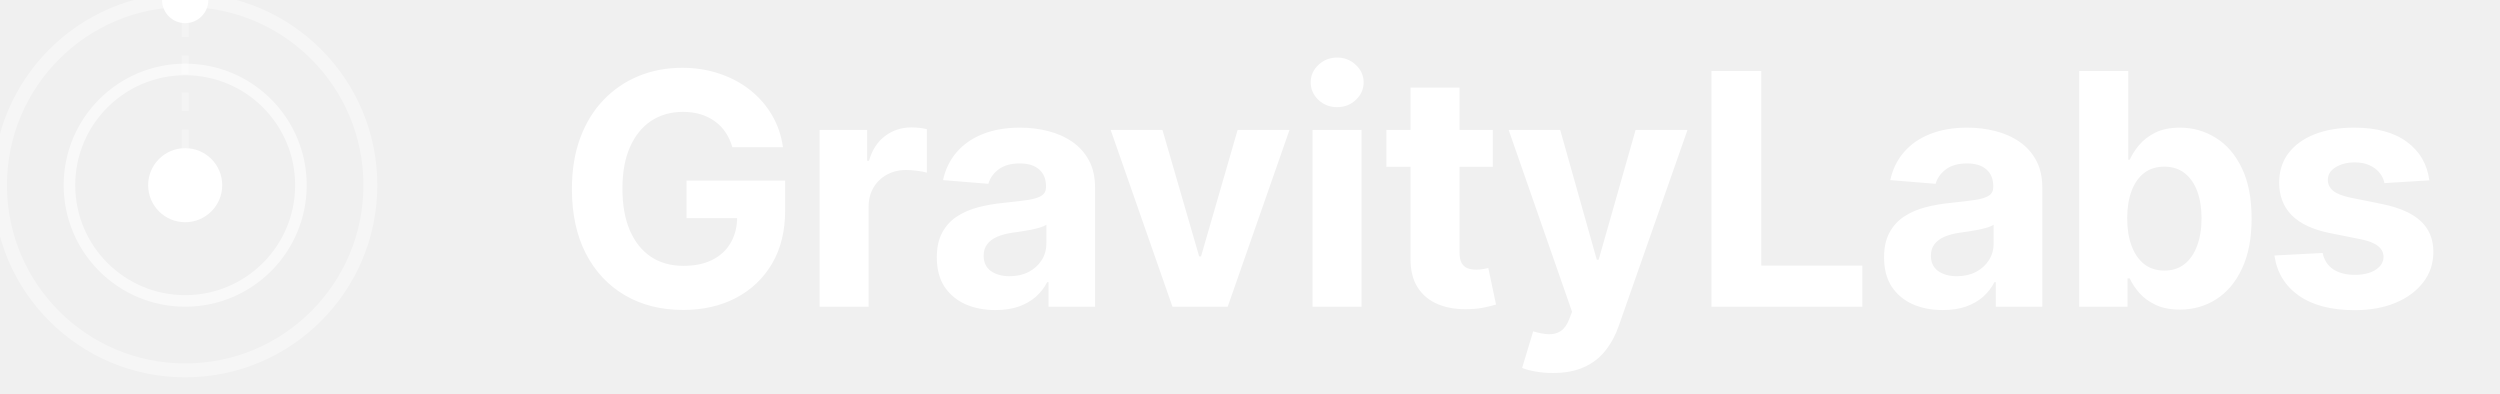
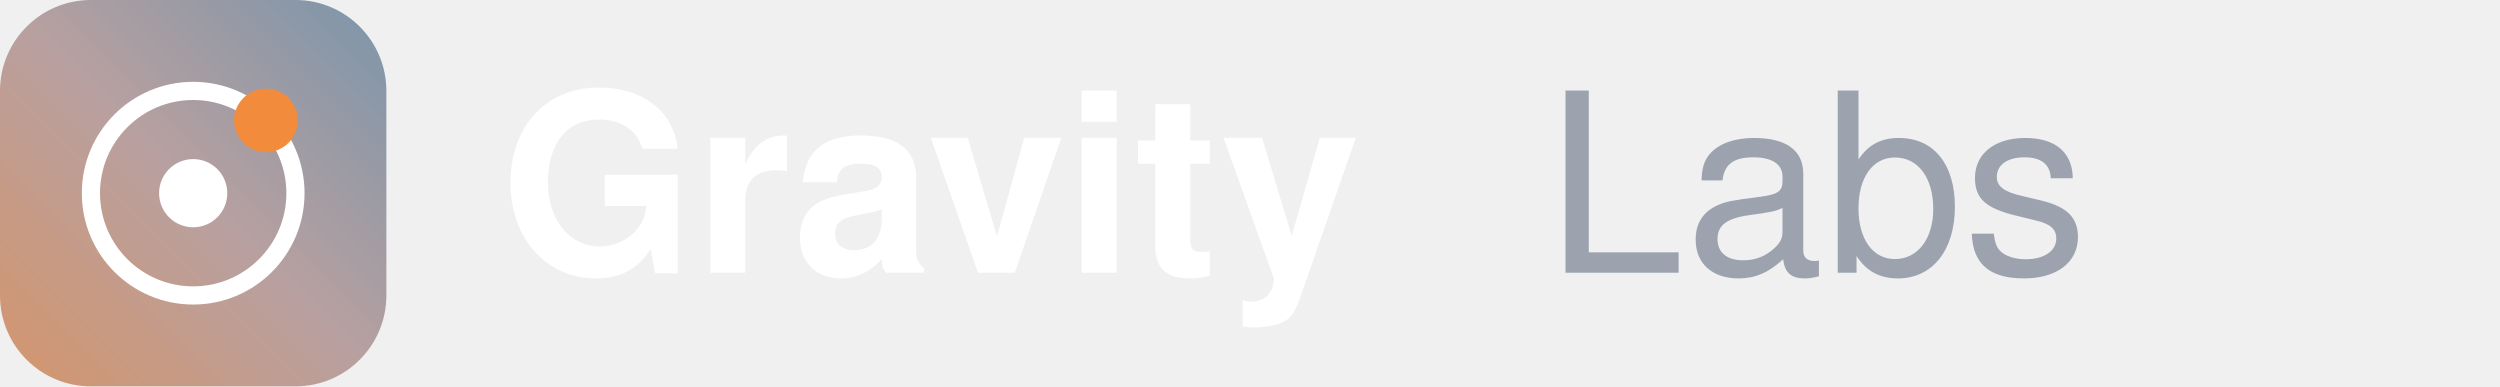
- <svg xmlns="http://www.w3.org/2000/svg" width="216" height="34" viewBox="0 0 216 34" fill="none">
-   <path opacity="0.4" d="M16 32C24.837 32 32 24.837 32 16C32 7.163 24.837 0 16 0C7.163 0 0 7.163 0 16C0 24.837 7.163 32 16 32Z" stroke="white" stroke-width="1.2" />
-   <path opacity="0.6" d="M16 26C21.523 26 26 21.523 26 16C26 10.477 21.523 6 16 6C10.477 6 6 10.477 6 16C6 21.523 10.477 26 16 26Z" stroke="white" />
-   <path d="M16 19.2C17.767 19.2 19.2 17.767 19.2 16C19.2 14.233 17.767 12.8 16 12.8C14.233 12.8 12.8 14.233 12.8 16C12.8 17.767 14.233 19.2 16 19.2Z" fill="white" />
-   <path d="M16 2C17.105 2 18 1.105 18 0C18 -1.105 17.105 -2 16 -2C14.895 -2 14 -1.105 14 0C14 1.105 14.895 2 16 2Z" fill="white" />
-   <path opacity="0.3" d="M16 16V0" stroke="white" stroke-width="0.6" stroke-dasharray="1.6 1.6" />
-   <path d="M63.273 12.719C63.134 12.235 62.939 11.807 62.687 11.436C62.435 11.058 62.127 10.74 61.762 10.482C61.404 10.216 60.993 10.014 60.529 9.875C60.072 9.736 59.565 9.666 59.008 9.666C57.967 9.666 57.052 9.925 56.264 10.442C55.482 10.959 54.872 11.711 54.434 12.699C53.997 13.68 53.778 14.88 53.778 16.298C53.778 17.717 53.993 18.923 54.424 19.918C54.855 20.912 55.465 21.671 56.254 22.195C57.042 22.712 57.974 22.97 59.048 22.97C60.022 22.97 60.854 22.798 61.544 22.453C62.24 22.102 62.77 21.608 63.134 20.972C63.505 20.335 63.691 19.583 63.691 18.715L64.566 18.844H59.316V15.602H67.838V18.168C67.838 19.957 67.46 21.495 66.704 22.781C65.949 24.061 64.908 25.048 63.582 25.744C62.256 26.434 60.738 26.779 59.028 26.779C57.119 26.779 55.442 26.358 53.997 25.516C52.551 24.668 51.425 23.465 50.616 21.906C49.814 20.342 49.413 18.486 49.413 16.338C49.413 14.688 49.652 13.216 50.129 11.923C50.613 10.624 51.289 9.524 52.158 8.622C53.026 7.721 54.037 7.035 55.19 6.564C56.344 6.093 57.593 5.858 58.939 5.858C60.092 5.858 61.166 6.027 62.16 6.365C63.154 6.696 64.036 7.167 64.805 7.777C65.58 8.387 66.213 9.113 66.704 9.955C67.194 10.79 67.509 11.711 67.648 12.719H63.273ZM70.814 26.5V11.227H74.92V13.892H75.079C75.357 12.944 75.825 12.228 76.481 11.744C77.138 11.254 77.893 11.008 78.748 11.008C78.96 11.008 79.189 11.022 79.434 11.048C79.68 11.075 79.895 11.111 80.081 11.158V14.916C79.882 14.857 79.607 14.803 79.255 14.757C78.904 14.711 78.583 14.688 78.291 14.688C77.668 14.688 77.111 14.823 76.621 15.095C76.137 15.36 75.752 15.732 75.467 16.209C75.189 16.686 75.049 17.236 75.049 17.859V26.5H70.814ZM86.011 26.789C85.037 26.789 84.168 26.62 83.406 26.282C82.644 25.937 82.04 25.43 81.596 24.76C81.159 24.084 80.94 23.242 80.94 22.234C80.94 21.386 81.096 20.673 81.407 20.097C81.719 19.52 82.143 19.056 82.68 18.704C83.217 18.353 83.827 18.088 84.51 17.909C85.199 17.73 85.922 17.604 86.677 17.531C87.566 17.438 88.281 17.352 88.825 17.273C89.369 17.187 89.763 17.061 90.008 16.895C90.254 16.729 90.376 16.484 90.376 16.159V16.099C90.376 15.47 90.177 14.982 89.78 14.638C89.389 14.293 88.832 14.121 88.109 14.121C87.347 14.121 86.74 14.29 86.289 14.628C85.839 14.959 85.54 15.377 85.394 15.881L81.477 15.562C81.676 14.634 82.067 13.832 82.65 13.156C83.234 12.473 83.986 11.95 84.907 11.585C85.835 11.214 86.909 11.028 88.129 11.028C88.978 11.028 89.79 11.128 90.565 11.327C91.347 11.526 92.04 11.834 92.643 12.251C93.253 12.669 93.734 13.206 94.085 13.862C94.436 14.512 94.612 15.291 94.612 16.199V26.5H90.595V24.382H90.475C90.23 24.859 89.902 25.28 89.491 25.645C89.08 26.003 88.586 26.285 88.01 26.49C87.433 26.689 86.767 26.789 86.011 26.789ZM87.224 23.865C87.847 23.865 88.398 23.742 88.875 23.497C89.352 23.245 89.727 22.907 89.998 22.483C90.27 22.059 90.406 21.578 90.406 21.041V19.421C90.273 19.507 90.091 19.586 89.859 19.659C89.633 19.725 89.379 19.788 89.094 19.848C88.808 19.901 88.523 19.951 88.238 19.997C87.953 20.037 87.694 20.073 87.462 20.107C86.965 20.18 86.531 20.296 86.16 20.454C85.788 20.614 85.5 20.829 85.295 21.101C85.089 21.366 84.987 21.697 84.987 22.095C84.987 22.672 85.195 23.113 85.613 23.418C86.038 23.716 86.574 23.865 87.224 23.865ZM111.413 11.227L106.074 26.5H101.301L95.962 11.227H100.437L103.608 22.155H103.768L106.93 11.227H111.413ZM113.403 26.5V11.227H117.639V26.5H113.403ZM115.531 9.258C114.901 9.258 114.361 9.05 113.91 8.632C113.466 8.208 113.244 7.701 113.244 7.111C113.244 6.527 113.466 6.027 113.91 5.609C114.361 5.185 114.901 4.973 115.531 4.973C116.161 4.973 116.698 5.185 117.142 5.609C117.593 6.027 117.818 6.527 117.818 7.111C117.818 7.701 117.593 8.208 117.142 8.632C116.698 9.05 116.161 9.258 115.531 9.258ZM128.979 11.227V14.409H119.782V11.227H128.979ZM121.869 7.568H126.105V21.807C126.105 22.198 126.165 22.503 126.284 22.722C126.403 22.934 126.569 23.083 126.781 23.169C127 23.255 127.252 23.298 127.537 23.298C127.736 23.298 127.935 23.282 128.134 23.249C128.332 23.209 128.485 23.179 128.591 23.159L129.257 26.311C129.045 26.377 128.747 26.454 128.363 26.54C127.978 26.633 127.511 26.689 126.96 26.709C125.939 26.749 125.045 26.613 124.276 26.301C123.514 25.989 122.92 25.506 122.496 24.849C122.072 24.193 121.863 23.365 121.869 22.364V7.568ZM134.176 32.227C133.639 32.227 133.135 32.184 132.664 32.098C132.2 32.018 131.816 31.916 131.511 31.79L132.466 28.628C132.963 28.78 133.41 28.863 133.808 28.876C134.212 28.89 134.56 28.797 134.852 28.598C135.15 28.399 135.392 28.061 135.578 27.584L135.826 26.938L130.348 11.227H134.802L137.964 22.443H138.123L141.315 11.227H145.799L139.864 28.151C139.578 28.973 139.191 29.689 138.7 30.299C138.216 30.915 137.603 31.389 136.86 31.72C136.118 32.058 135.223 32.227 134.176 32.227ZM147.869 26.5V6.136H152.175V22.95H160.906V26.5H147.869ZM167.854 26.789C166.88 26.789 166.011 26.62 165.249 26.282C164.487 25.937 163.883 25.43 163.439 24.76C163.001 24.084 162.783 23.242 162.783 22.234C162.783 21.386 162.939 20.673 163.25 20.097C163.562 19.52 163.986 19.056 164.523 18.704C165.06 18.353 165.67 18.088 166.353 17.909C167.042 17.73 167.765 17.604 168.52 17.531C169.409 17.438 170.125 17.352 170.668 17.273C171.212 17.187 171.606 17.061 171.851 16.895C172.097 16.729 172.219 16.484 172.219 16.159V16.099C172.219 15.47 172.021 14.982 171.623 14.638C171.232 14.293 170.675 14.121 169.952 14.121C169.19 14.121 168.583 14.29 168.133 14.628C167.682 14.959 167.383 15.377 167.238 15.881L163.32 15.562C163.519 14.634 163.91 13.832 164.493 13.156C165.077 12.473 165.829 11.95 166.751 11.585C167.678 11.214 168.752 11.028 169.972 11.028C170.821 11.028 171.633 11.128 172.408 11.327C173.19 11.526 173.883 11.834 174.486 12.251C175.096 12.669 175.577 13.206 175.928 13.862C176.279 14.512 176.455 15.291 176.455 16.199V26.5H172.438V24.382H172.318C172.073 24.859 171.745 25.28 171.334 25.645C170.923 26.003 170.43 26.285 169.853 26.49C169.276 26.689 168.61 26.789 167.854 26.789ZM169.067 23.865C169.69 23.865 170.241 23.742 170.718 23.497C171.195 23.245 171.57 22.907 171.841 22.483C172.113 22.059 172.249 21.578 172.249 21.041V19.421C172.117 19.507 171.934 19.586 171.702 19.659C171.477 19.725 171.222 19.788 170.937 19.848C170.652 19.901 170.366 19.951 170.081 19.997C169.796 20.037 169.538 20.073 169.306 20.107C168.808 20.18 168.374 20.296 168.003 20.454C167.632 20.614 167.344 20.829 167.138 21.101C166.932 21.366 166.83 21.697 166.83 22.095C166.83 22.672 167.039 23.113 167.456 23.418C167.881 23.716 168.418 23.865 169.067 23.865ZM179.644 26.5V6.136H183.88V13.793H184.009C184.195 13.382 184.463 12.964 184.814 12.54C185.172 12.109 185.636 11.751 186.206 11.466C186.783 11.174 187.499 11.028 188.354 11.028C189.468 11.028 190.495 11.32 191.436 11.903C192.378 12.48 193.13 13.352 193.694 14.518C194.257 15.678 194.539 17.134 194.539 18.884C194.539 20.587 194.264 22.026 193.713 23.199C193.17 24.366 192.427 25.25 191.486 25.854C190.552 26.45 189.504 26.749 188.344 26.749C187.522 26.749 186.823 26.613 186.246 26.341C185.676 26.069 185.209 25.728 184.844 25.317C184.48 24.899 184.201 24.478 184.009 24.054H183.82V26.5H179.644ZM183.79 18.864C183.79 19.772 183.916 20.564 184.168 21.24C184.42 21.916 184.784 22.443 185.262 22.821C185.739 23.192 186.319 23.378 187.002 23.378C187.691 23.378 188.275 23.189 188.752 22.811C189.229 22.427 189.59 21.896 189.836 21.22C190.088 20.537 190.213 19.752 190.213 18.864C190.213 17.982 190.091 17.206 189.846 16.537C189.6 15.867 189.239 15.344 188.762 14.966C188.284 14.588 187.698 14.399 187.002 14.399C186.312 14.399 185.729 14.581 185.252 14.946C184.781 15.311 184.42 15.828 184.168 16.497C183.916 17.167 183.79 17.956 183.79 18.864ZM209.895 15.582L206.017 15.821C205.951 15.49 205.809 15.191 205.59 14.926C205.371 14.654 205.083 14.439 204.725 14.28C204.374 14.114 203.953 14.031 203.462 14.031C202.806 14.031 202.252 14.171 201.802 14.449C201.351 14.721 201.125 15.085 201.125 15.543C201.125 15.907 201.271 16.215 201.563 16.467C201.855 16.719 202.355 16.921 203.064 17.074L205.829 17.631C207.313 17.936 208.42 18.426 209.15 19.102C209.879 19.778 210.243 20.667 210.243 21.767C210.243 22.768 209.948 23.646 209.358 24.402C208.775 25.158 207.973 25.748 206.952 26.172C205.938 26.59 204.768 26.798 203.442 26.798C201.42 26.798 199.81 26.377 198.61 25.536C197.417 24.688 196.717 23.534 196.512 22.075L200.678 21.857C200.804 22.473 201.109 22.944 201.593 23.268C202.077 23.587 202.696 23.746 203.452 23.746C204.195 23.746 204.791 23.603 205.242 23.318C205.699 23.026 205.931 22.652 205.938 22.195C205.931 21.81 205.769 21.495 205.451 21.25C205.132 20.998 204.642 20.806 203.979 20.673L201.334 20.146C199.843 19.848 198.732 19.331 198.003 18.595C197.281 17.859 196.919 16.921 196.919 15.781C196.919 14.8 197.185 13.955 197.715 13.246C198.252 12.537 199.004 11.99 199.972 11.605C200.946 11.221 202.087 11.028 203.392 11.028C205.321 11.028 206.839 11.436 207.946 12.251C209.06 13.067 209.71 14.177 209.895 15.582Z" fill="white" />
+ <svg xmlns="http://www.w3.org/2000/svg" width="220" height="34" viewBox="0 0 220 34" fill="none">
+   <defs>
+     <linearGradient id="iconGrad" x1="0" y1="34" x2="34" y2="0" gradientUnits="userSpaceOnUse">
+       <stop offset="0%" stop-color="#d4956b" />
+       <stop offset="50%" stop-color="#b8a0a0" />
+       <stop offset="100%" stop-color="#7b95aa" />
+     </linearGradient>
+   </defs>
+   <rect x="0" y="0" width="34" height="34" rx="8" fill="url(#iconGrad)" />
+   <circle cx="17" cy="17" r="9" stroke="white" stroke-width="1.6" fill="none" />
+   <circle cx="17" cy="17" r="3" fill="white" />
+   <circle cx="23.4" cy="10.6" r="2.8" fill="#f28b3c" />
+   <text x="44" y="24" font-family="system-ui, -apple-system, 'Segoe UI', Helvetica, Arial, sans-serif" font-size="22" font-weight="700" fill="#ffffff">Gravity</text>
+   <text x="136" y="24" font-family="system-ui, -apple-system, 'Segoe UI', Helvetica, Arial, sans-serif" font-size="22" font-weight="300" fill="#9ca3af">Labs</text>
</svg>
